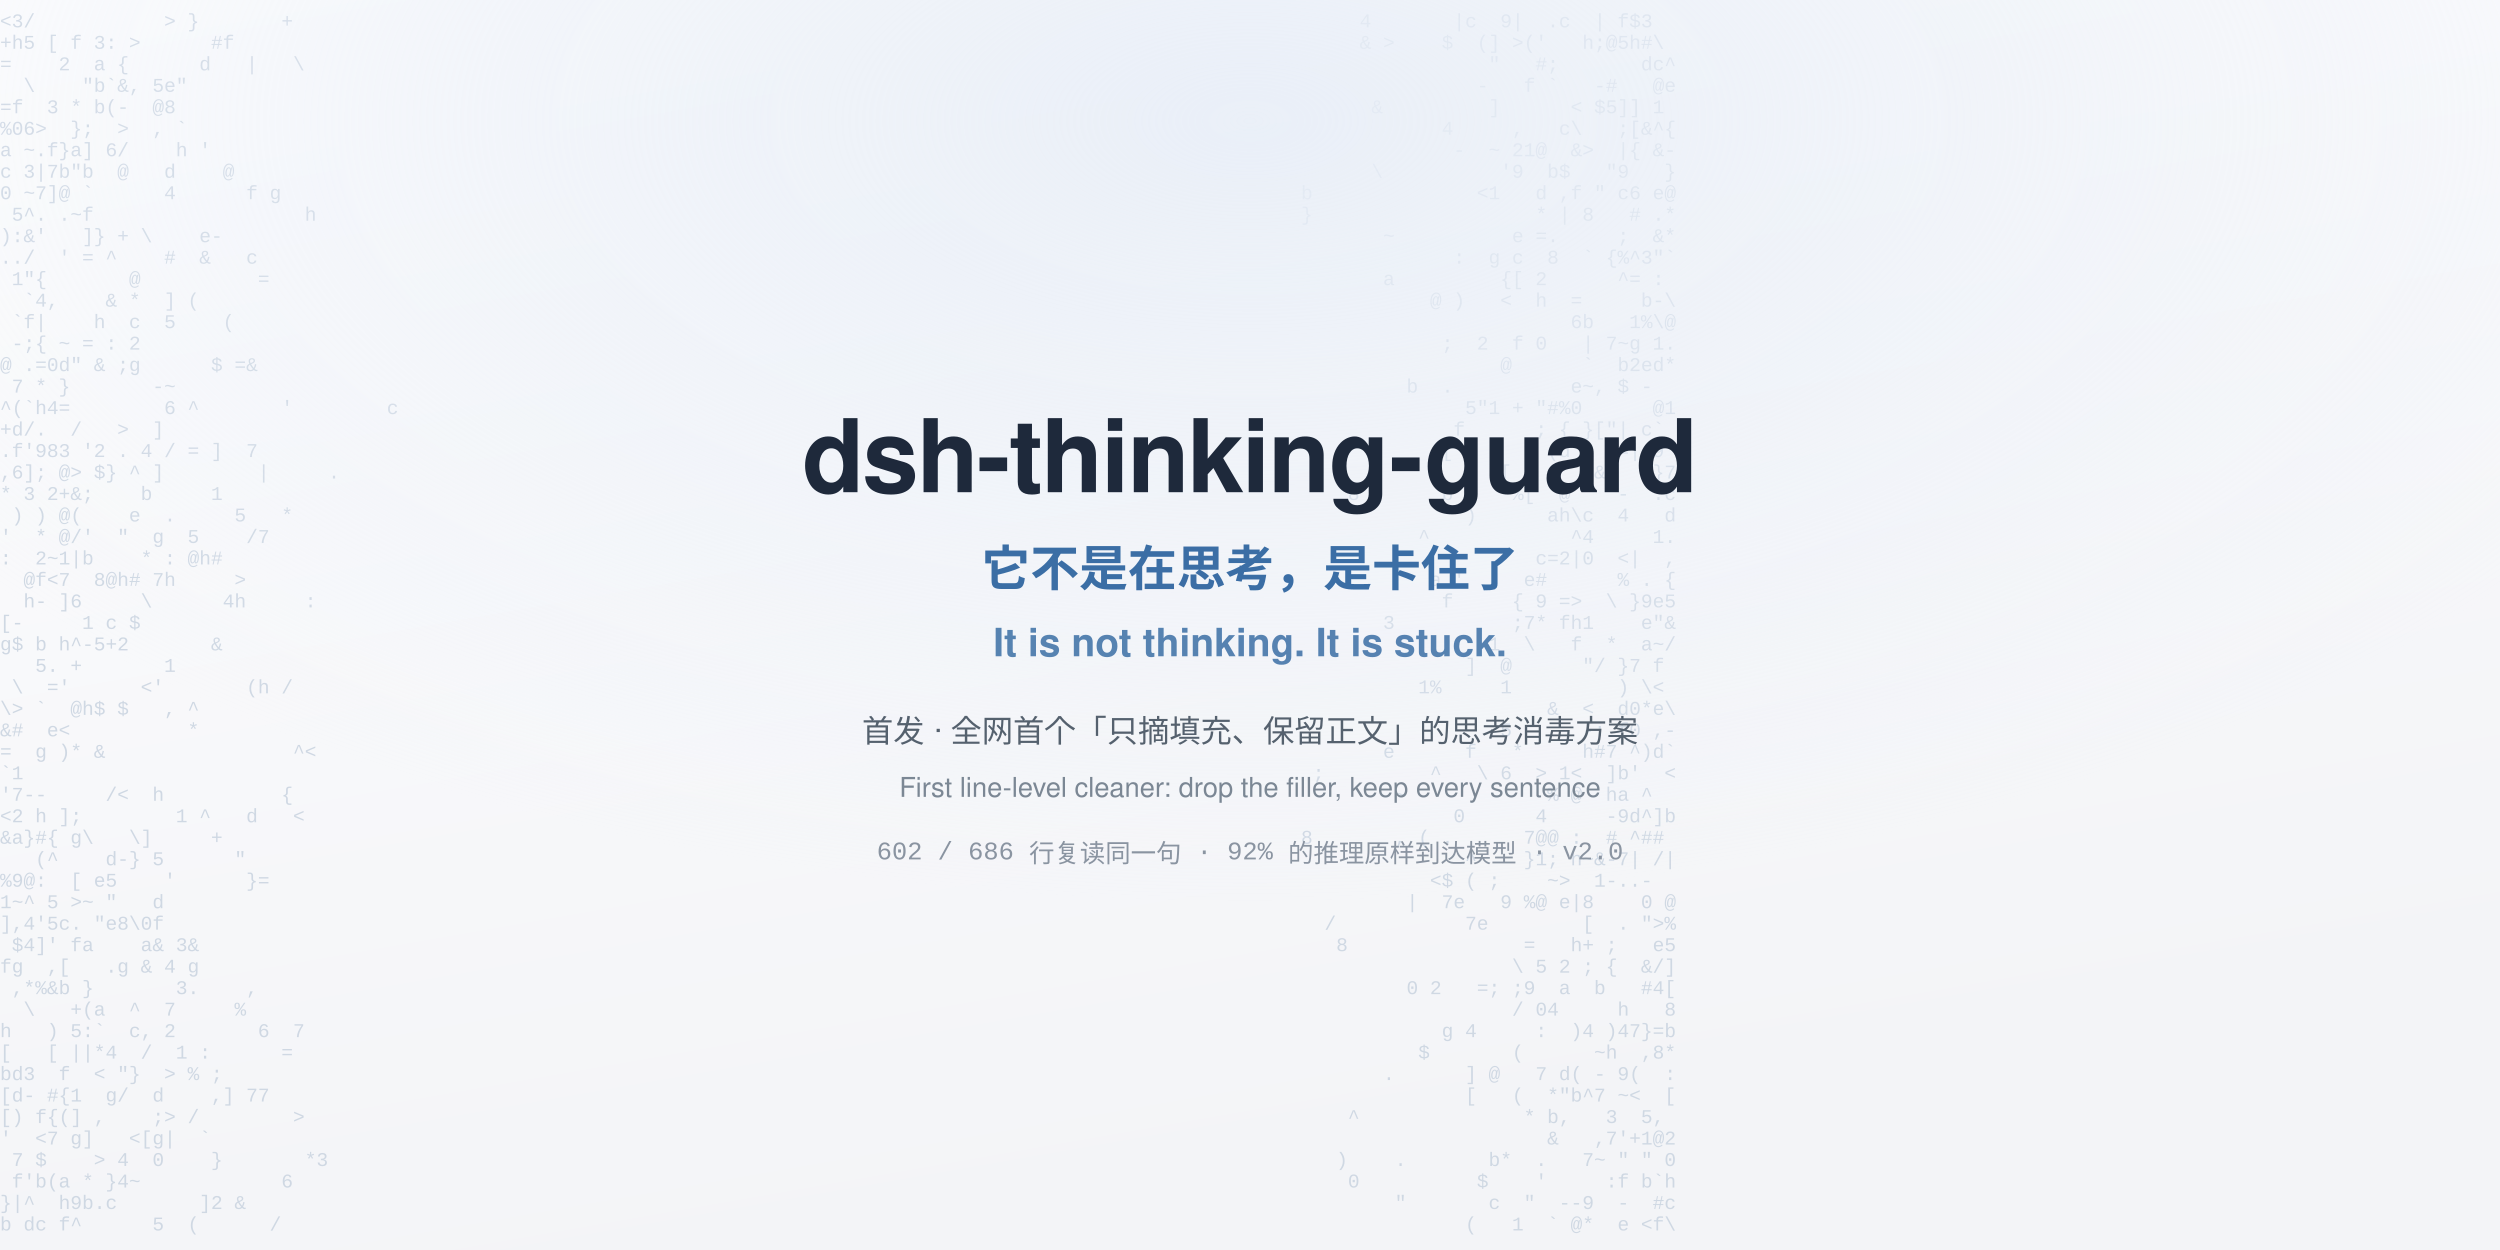
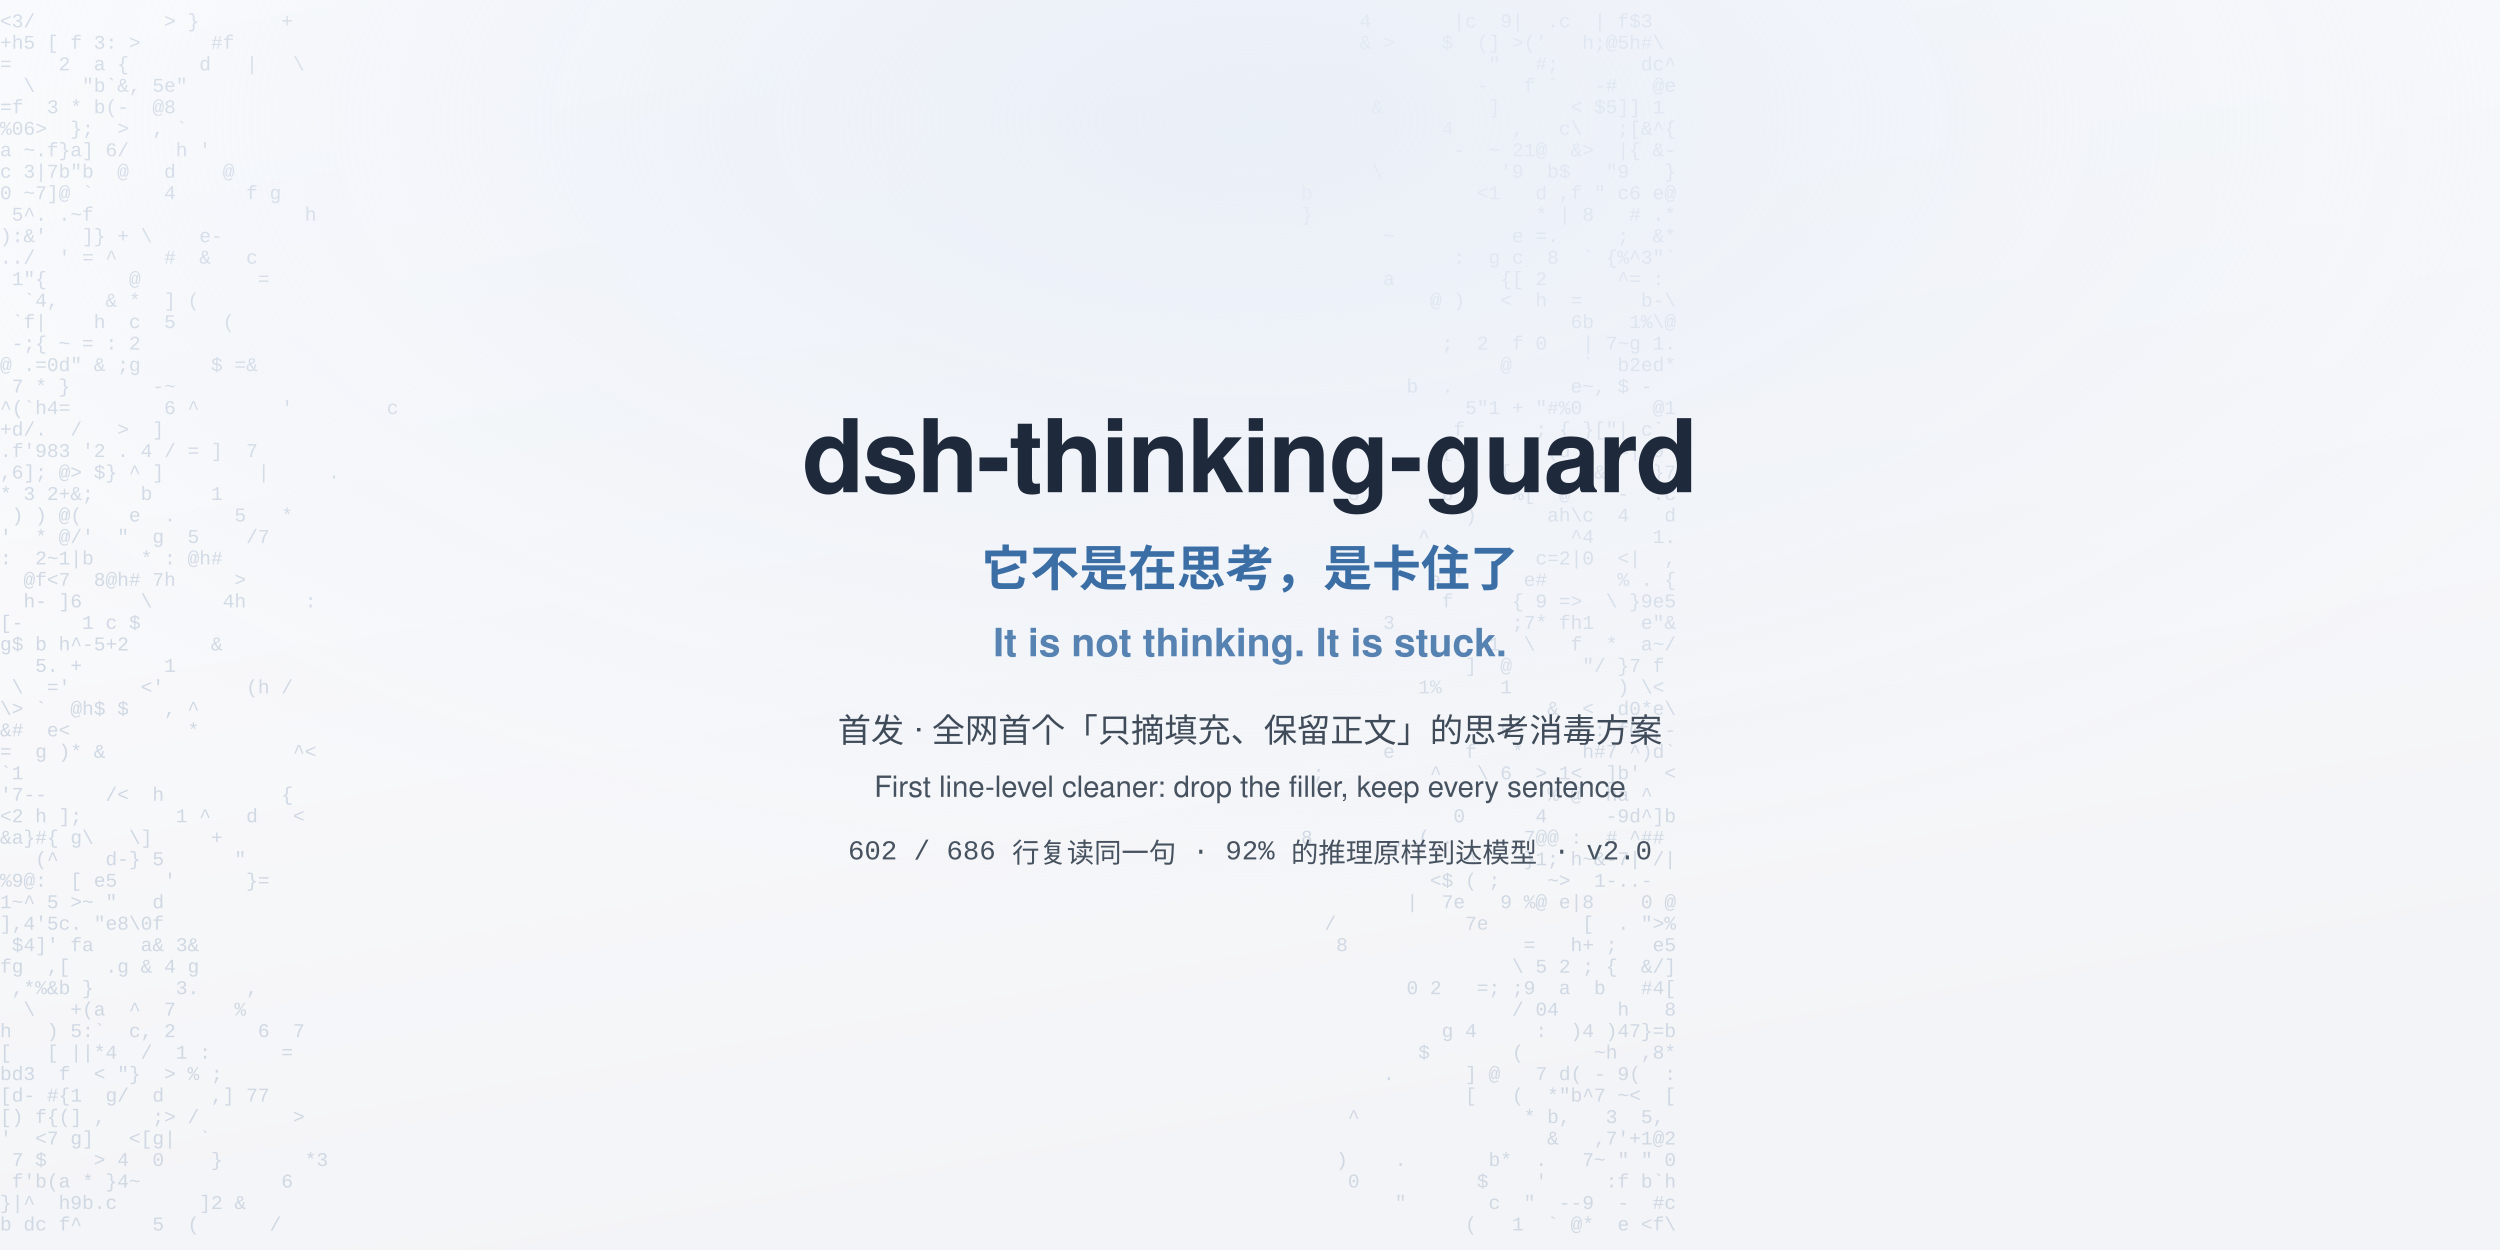
<svg xmlns="http://www.w3.org/2000/svg" viewBox="0 0 1280 640" width="1280" height="640" role="img" aria-label="dsh-thinking-guard">
  <style>
    text { font-family: 'PingFang SC','Hiragino Sans GB','Microsoft YaHei','Noto Sans SC',Helvetica,Arial,sans-serif; }
    .noise { font-family: ui-monospace,Menlo,Consolas,'Courier New',monospace; font-size: 10px; fill: #cfd8e3; white-space: pre; }
    .name { font-size: 52px; font-weight: 800; fill: #1e293b; letter-spacing: -1px; }
    .hook { font-size: 25px; font-weight: 700; fill: #3b6ea5; }
    .hookEn { font-size: 20px; font-weight: 600; fill: #3b6ea5; opacity: 0.85; }
-     .claim { font-size: 16px; fill: #55616e; }
-     .claimEn { font-size: 14px; fill: #7b8794; }
-     .stat { font-size: 13px; fill: #8a94a1; font-family: ui-monospace,Menlo,Consolas,'Courier New',monospace; }
+     .claim { font-size: 17px; fill: #3f4b59; }
+     .claimEn { font-size: 15px; fill: #46525f; }
+     .stat { font-size: 14px; fill: #46525f; font-family: ui-monospace,Menlo,Consolas,'Courier New',monospace; }
  </style>
  <defs>
    <linearGradient id="bg" x1="0" y1="0" x2="0.35" y2="1">
      <stop offset="0" stop-color="#FDFDFE" />
      <stop offset="1" stop-color="#F3F4F7" />
    </linearGradient>
    <radialGradient id="glow" cx="0.5" cy="0.10" r="0.62">
      <stop offset="0" stop-color="#e8eef7" stop-opacity="0.9" />
      <stop offset="1" stop-color="#e8eef7" stop-opacity="0" />
    </radialGradient>
  </defs>
  <rect width="1280" height="640" fill="url(#bg)" />
  <text x="0" y="14" class="noise" xml:space="preserve" textLength="1280" lengthAdjust="spacing">&lt;3/           &gt; }       +                                                                                           4       |c  9|  .c  | f$3  </text>
  <text x="0" y="25" class="noise" xml:space="preserve" textLength="1280" lengthAdjust="spacing">+h5 [ f 3: &gt;      #f                                                                                                &amp; &gt;    $  (] &gt;('   h;@5h#\ </text>
  <text x="0" y="36" class="noise" xml:space="preserve" textLength="1280" lengthAdjust="spacing">=    2  a {      d   |   \                                                                                                     "   #;       dc^</text>
  <text x="0" y="47" class="noise" xml:space="preserve" textLength="1280" lengthAdjust="spacing">  \    "b`&amp;, 5e"                                                                                                              -   f `   -#   @e</text>
  <text x="0" y="58" class="noise" xml:space="preserve" textLength="1280" lengthAdjust="spacing">=f  3 * b(-  @8                                                                                                      &amp;         ]      &lt; $5]] 1 </text>
  <text x="0" y="69" class="noise" xml:space="preserve" textLength="1280" lengthAdjust="spacing">%06&gt;  };  &gt;  , `                                                                                                           4     ,   c\   ;[&amp;^{</text>
  <text x="0" y="80" class="noise" xml:space="preserve" textLength="1280" lengthAdjust="spacing">a ~.f}a] 6/    h '                                                                                                          -  ~ 21@  &amp;&gt;  |{ &amp;-</text>
  <text x="0" y="91" class="noise" xml:space="preserve" textLength="1280" lengthAdjust="spacing">c 3|7b"b  @   d    @                                                                                                 \          '9  b$   "9   }</text>
  <text x="0" y="102" class="noise" xml:space="preserve" textLength="1280" lengthAdjust="spacing">0 ~7]@ `      4      f g                                                                                       b              &lt;1   d ,f " c6 e@</text>
  <text x="0" y="113" class="noise" xml:space="preserve" textLength="1280" lengthAdjust="spacing"> 5^. .~f                  h                                                                                    }                   * | 8   # .*</text>
  <text x="0" y="124" class="noise" xml:space="preserve" textLength="1280" lengthAdjust="spacing">):&amp;'   ]} + \    e-                                                                                                   ~          e =.     ;  &amp;*</text>
  <text x="0" y="135" class="noise" xml:space="preserve" textLength="1280" lengthAdjust="spacing">../  ' = ^    #  &amp;   c                                                                                                      :  g c  8  ` {%^3"`</text>
  <text x="0" y="146" class="noise" xml:space="preserve" textLength="1280" lengthAdjust="spacing"> 1"{       @          =                                                                                               a         {[ 2      ^= : </text>
  <text x="0" y="157" class="noise" xml:space="preserve" textLength="1280" lengthAdjust="spacing">  `4,    &amp; *  ] (                                                                                                         @ )   &lt;  h  =     b-\</text>
  <text x="0" y="168" class="noise" xml:space="preserve" textLength="1280" lengthAdjust="spacing"> `f|    h  c  5    (                                                                                                                  6b   1%\@</text>
  <text x="0" y="179" class="noise" xml:space="preserve" textLength="1280" lengthAdjust="spacing"> -;{ ~ = : 2                                                                                                               ;  2  f 0   | 7~g 1.</text>
  <text x="0" y="190" class="noise" xml:space="preserve" textLength="1280" lengthAdjust="spacing">@ .=0d" &amp; ;g      $ =&amp;                                                                                                          @      `  b2ed*</text>
  <text x="0" y="201" class="noise" xml:space="preserve" textLength="1280" lengthAdjust="spacing"> 7 * }       -~                                                                                                         b  .          e~, $ -  </text>
  <text x="0" y="212" class="noise" xml:space="preserve" textLength="1280" lengthAdjust="spacing">^(`h4=        6 ^       '        c                                                                                           5"1 + "#%0      @1</text>
  <text x="0" y="223" class="noise" xml:space="preserve" textLength="1280" lengthAdjust="spacing">+d/.  /   &gt;  ]                                                                                                              f      ; { }["| c` </text>
  <text x="0" y="234" class="noise" xml:space="preserve" textLength="1280" lengthAdjust="spacing">.f'983 '2 . 4 / = ]  7                                                                                                     [      . (d a @=|/9 </text>
  <text x="0" y="245" class="noise" xml:space="preserve" textLength="1280" lengthAdjust="spacing">,6]; @&gt; $} ^ ]        |     .                                                                                   ,               [       &amp;    }7</text>
  <text x="0" y="256" class="noise" xml:space="preserve" textLength="1280" lengthAdjust="spacing">* 3 2+&amp;;    b     1                                                                                                8       b     %[  @`   -  :c</text>
  <text x="0" y="267" class="noise" xml:space="preserve" textLength="1280" lengthAdjust="spacing"> ) ) @(    e  .     5   *                                                                                                    )      ah\c  4   d</text>
  <text x="0" y="278" class="noise" xml:space="preserve" textLength="1280" lengthAdjust="spacing">'  * @/'  "  g  5    /7                                                                                                  ^            ^4     1.</text>
  <text x="0" y="289" class="noise" xml:space="preserve" textLength="1280" lengthAdjust="spacing">:  2~1|b    * : @h#                                                                                                                c=2|0  &lt;|  ,</text>
  <text x="0" y="300" class="noise" xml:space="preserve" textLength="1280" lengthAdjust="spacing">  @f&lt;7  8@h# 7h     &gt;                                                                                                     a '  |  e#      % . {</text>
  <text x="0" y="311" class="noise" xml:space="preserve" textLength="1280" lengthAdjust="spacing">  h- ]6     \      4h     :                                                                                                f     { 9 =&gt;  \ }9e5</text>
  <text x="0" y="322" class="noise" xml:space="preserve" textLength="1280" lengthAdjust="spacing">[-     1 c $                                                                                                          3          ;7* fh1    e"&amp;</text>
  <text x="0" y="333" class="noise" xml:space="preserve" textLength="1280" lengthAdjust="spacing">g$ b h^-5+2       &amp;                                                                                                            1  \   f  *  a~/</text>
  <text x="0" y="344" class="noise" xml:space="preserve" textLength="1280" lengthAdjust="spacing">   5. +       1                                                                                                              ]  @      "/ }7 f </text>
  <text x="0" y="355" class="noise" xml:space="preserve" textLength="1280" lengthAdjust="spacing"> \  ='      &lt;'       (h /                                                                                                1%     1         ) \&lt; </text>
  <text x="0" y="366" class="noise" xml:space="preserve" textLength="1280" lengthAdjust="spacing">\&gt; `  @h$ $   , ^                                                                                                                   &amp;  &lt;  d0*e\</text>
  <text x="0" y="377" class="noise" xml:space="preserve" textLength="1280" lengthAdjust="spacing">&amp;#  e&lt;          *                                                                                                               5      -: f0 ,-</text>
  <text x="0" y="388" class="noise" xml:space="preserve" textLength="1280" lengthAdjust="spacing">=  g )* &amp;                ^&lt;                                                                                           e      f   *     h#7 ^)d`</text>
  <text x="0" y="399" class="noise" xml:space="preserve" textLength="1280" lengthAdjust="spacing">`1                                                                                                              ;         ^   \ 6  &gt; 1&lt;  ]b'  &lt;</text>
  <text x="0" y="410" class="noise" xml:space="preserve" textLength="1280" lengthAdjust="spacing">'7--     /&lt;  h          {                                                                                              ~            % @  ha ^  </text>
  <text x="0" y="421" class="noise" xml:space="preserve" textLength="1280" lengthAdjust="spacing">&lt;2 h ];        1 ^   d   &lt;                                                                                                  0      4     -9d^]b</text>
  <text x="0" y="432" class="noise" xml:space="preserve" textLength="1280" lengthAdjust="spacing">&amp;a}#{ g\   \]     +                                                                                            8       , ( .      7@@ :  # ^## </text>
  <text x="0" y="443" class="noise" xml:space="preserve" textLength="1280" lengthAdjust="spacing">   (^    d-} 5      "                                                                                                        ^    }1; h~&amp;-7| /|</text>
  <text x="0" y="454" class="noise" xml:space="preserve" textLength="1280" lengthAdjust="spacing">%9@:  [ e5    '      }=                                                                                                   &lt;$ ( ;    ~&gt;  1-..-  </text>
  <text x="0" y="465" class="noise" xml:space="preserve" textLength="1280" lengthAdjust="spacing">1~^ 5 &gt;~ "   d                                                                                                          |  7e   9 %@ e|8    0 @</text>
  <text x="0" y="476" class="noise" xml:space="preserve" textLength="1280" lengthAdjust="spacing">],4'5c. "e8\0f                                                                                                   /           7e        [  . "&gt;%</text>
  <text x="0" y="487" class="noise" xml:space="preserve" textLength="1280" lengthAdjust="spacing"> $4]' fa    a&amp; 3&amp;                                                                                                 8               =   h+ ;   e5</text>
  <text x="0" y="498" class="noise" xml:space="preserve" textLength="1280" lengthAdjust="spacing">fg  ,[   .g &amp; 4 g                                                                                                                \ 5 2 ; {  &amp;/]</text>
  <text x="0" y="509" class="noise" xml:space="preserve" textLength="1280" lengthAdjust="spacing"> ,*%&amp;b }       3.    ,                                                                                                  0 2   =; ;9  a  b   #4[</text>
  <text x="0" y="520" class="noise" xml:space="preserve" textLength="1280" lengthAdjust="spacing">  \   +(a  ^  7     %                                                                                                            / 04     h   8</text>
  <text x="0" y="531" class="noise" xml:space="preserve" textLength="1280" lengthAdjust="spacing">h   ) 5:`  c, 2       6  7                                                                                                 g 4     :  )4 )47}=b</text>
  <text x="0" y="542" class="noise" xml:space="preserve" textLength="1280" lengthAdjust="spacing">[   [ ||*4  /  1 :      =                                                                                                $       (      ~h  ,8*</text>
  <text x="0" y="553" class="noise" xml:space="preserve" textLength="1280" lengthAdjust="spacing">bd3  f  &lt; "}  &gt; % ;                                                                                                   .      ] @   7 d( - 9(  :</text>
  <text x="0" y="564" class="noise" xml:space="preserve" textLength="1280" lengthAdjust="spacing">[d- #{1  g/  d    ,] 77                                                                                                      [   (  *"b^7 ~&lt;  [</text>
  <text x="0" y="575" class="noise" xml:space="preserve" textLength="1280" lengthAdjust="spacing">[) f{(] ,    ;&gt; /        &gt;                                                                                         ^              * b,   3  5, </text>
  <text x="0" y="586" class="noise" xml:space="preserve" textLength="1280" lengthAdjust="spacing">'  &lt;7 g]   &lt;[g|  `                                                                                                                  &amp;   ,7'+1@2</text>
  <text x="0" y="597" class="noise" xml:space="preserve" textLength="1280" lengthAdjust="spacing"> 7 $    &gt; 4  0    }       *3                                                                                      )    .       b*  .   7~ " " 0</text>
  <text x="0" y="608" class="noise" xml:space="preserve" textLength="1280" lengthAdjust="spacing"> f'b(a * }4~            6                                                                                          0          $    '     :f b`h</text>
  <text x="0" y="619" class="noise" xml:space="preserve" textLength="1280" lengthAdjust="spacing">}|^  h9b.c       ]2 &amp;                                                                                                  "       c  "  --9  -  #c</text>
  <text x="0" y="630" class="noise" xml:space="preserve" textLength="1280" lengthAdjust="spacing">b dc f^      5  (      /                                                                                                     (   1  ` @*  e &lt;f\</text>
  <rect width="1280" height="640" fill="url(#glow)" />
  <text x="640" y="252" text-anchor="middle" class="name">dsh-thinking-guard</text>
  <text x="640" y="300" text-anchor="middle" class="hook">它不是在思考，是卡住了</text>
  <text x="640" y="336" text-anchor="middle" class="hookEn">It is not thinking. It is stuck.</text>
  <text x="640" y="380" text-anchor="middle" class="claim">首发 · 全网首个「只摘填充、保留正文」的思考消毒方案</text>
  <text x="640" y="408" text-anchor="middle" class="claimEn">First line-level cleaner: drop the filler, keep every sentence</text>
  <text x="640" y="440" text-anchor="middle" class="stat">602 / 686 行复读同一句 · 92% 的推理原样到达模型 · v2.0</text>
</svg>
